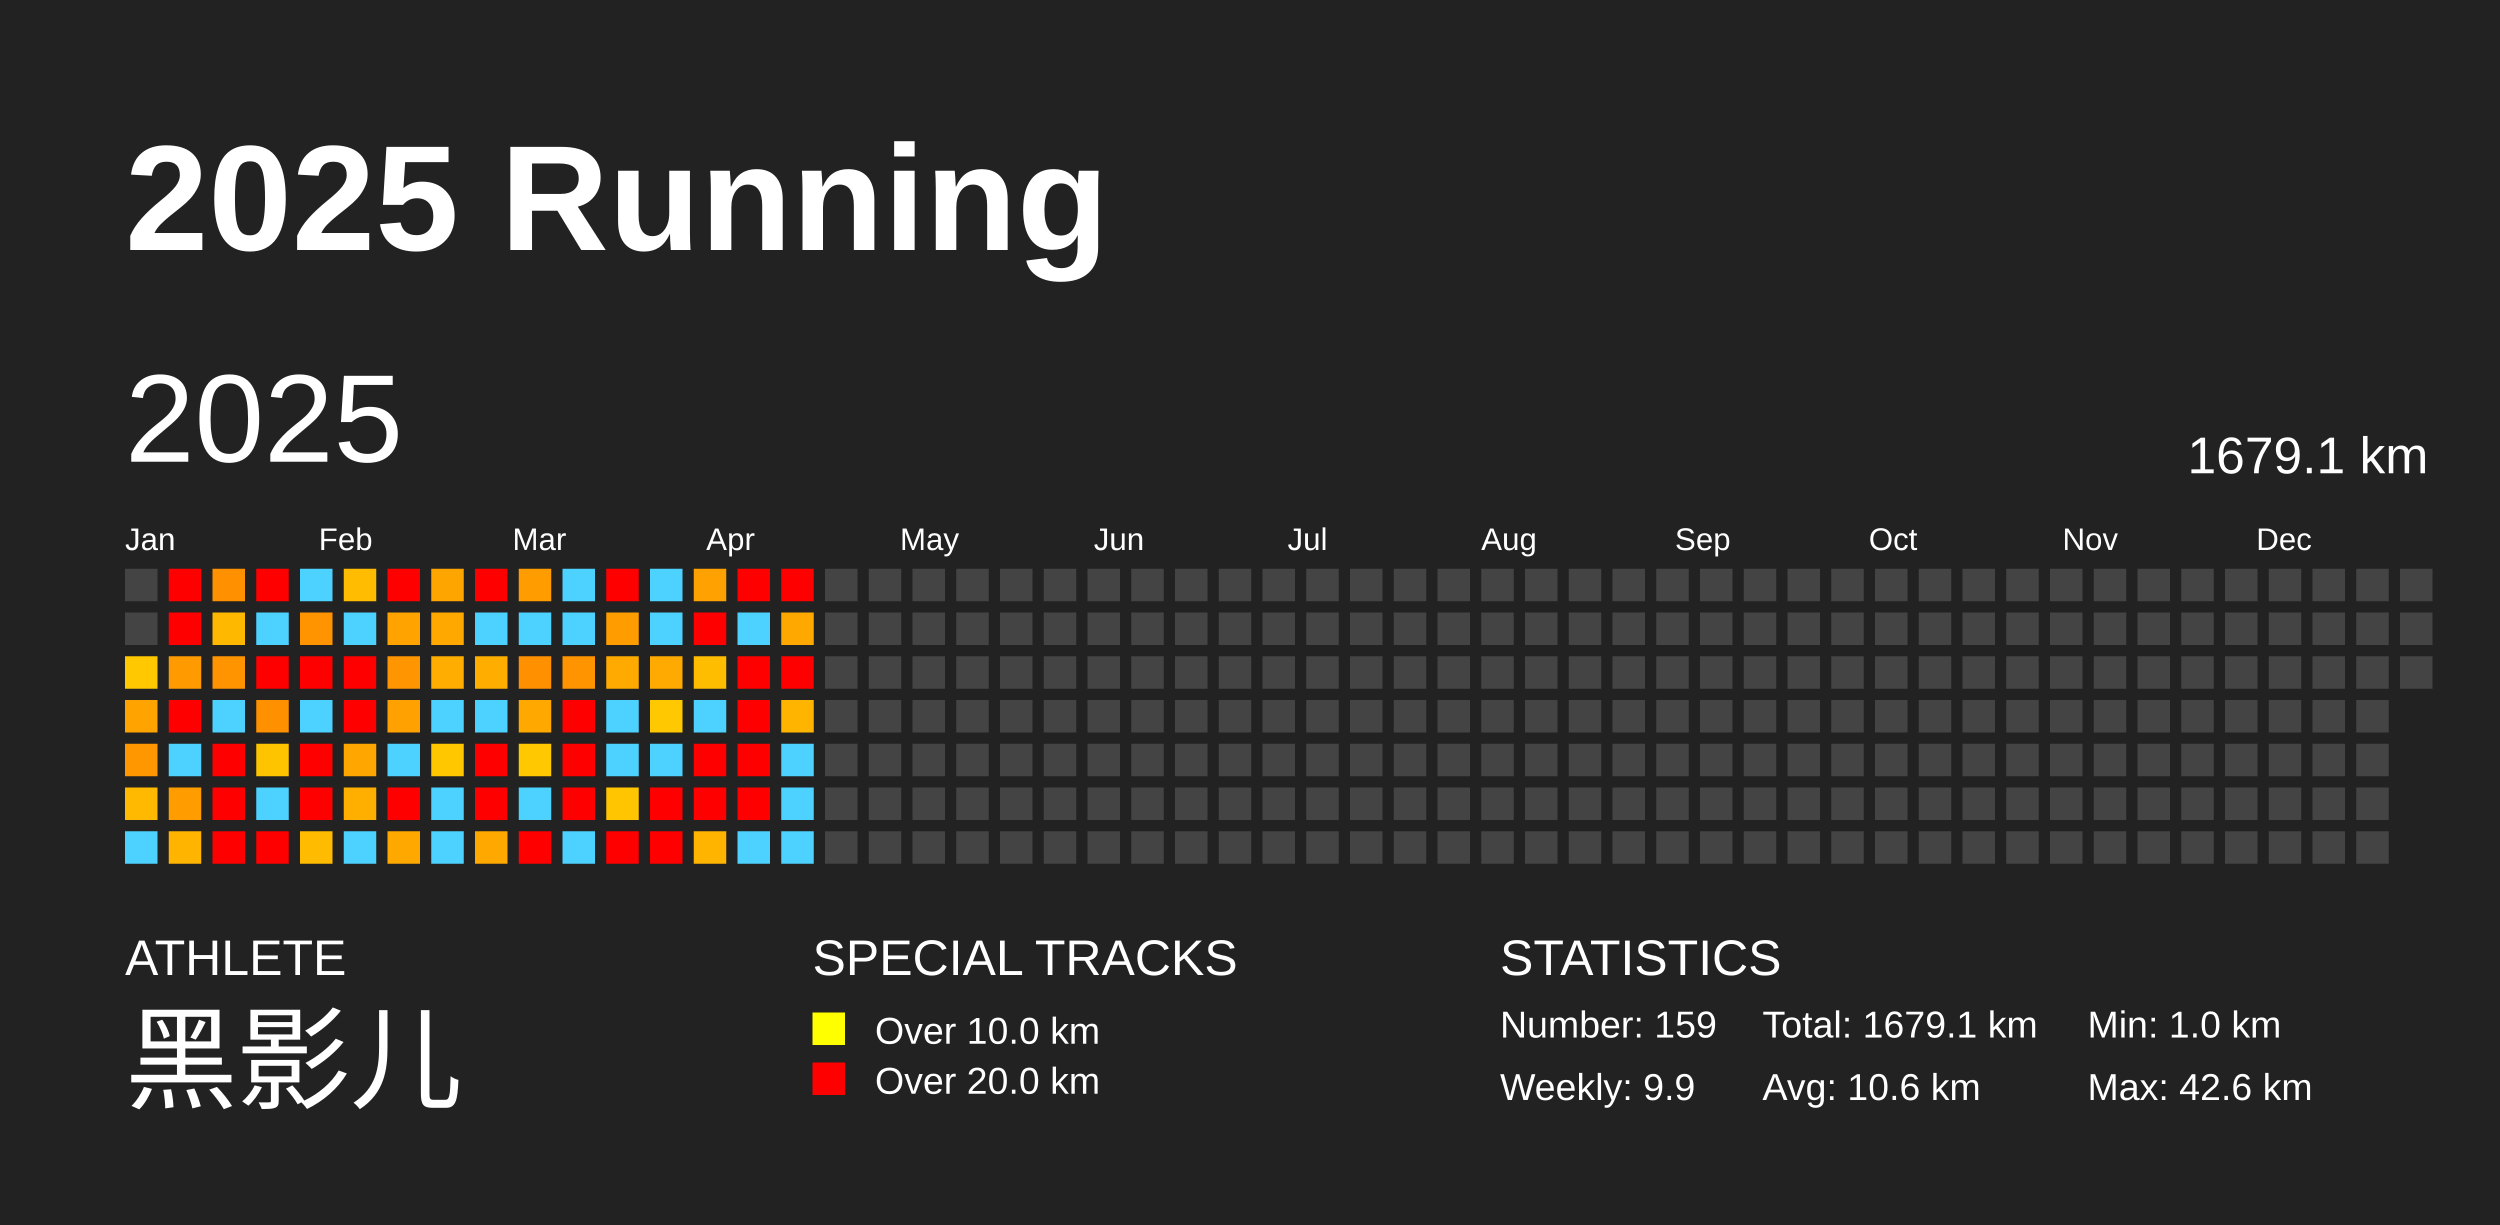
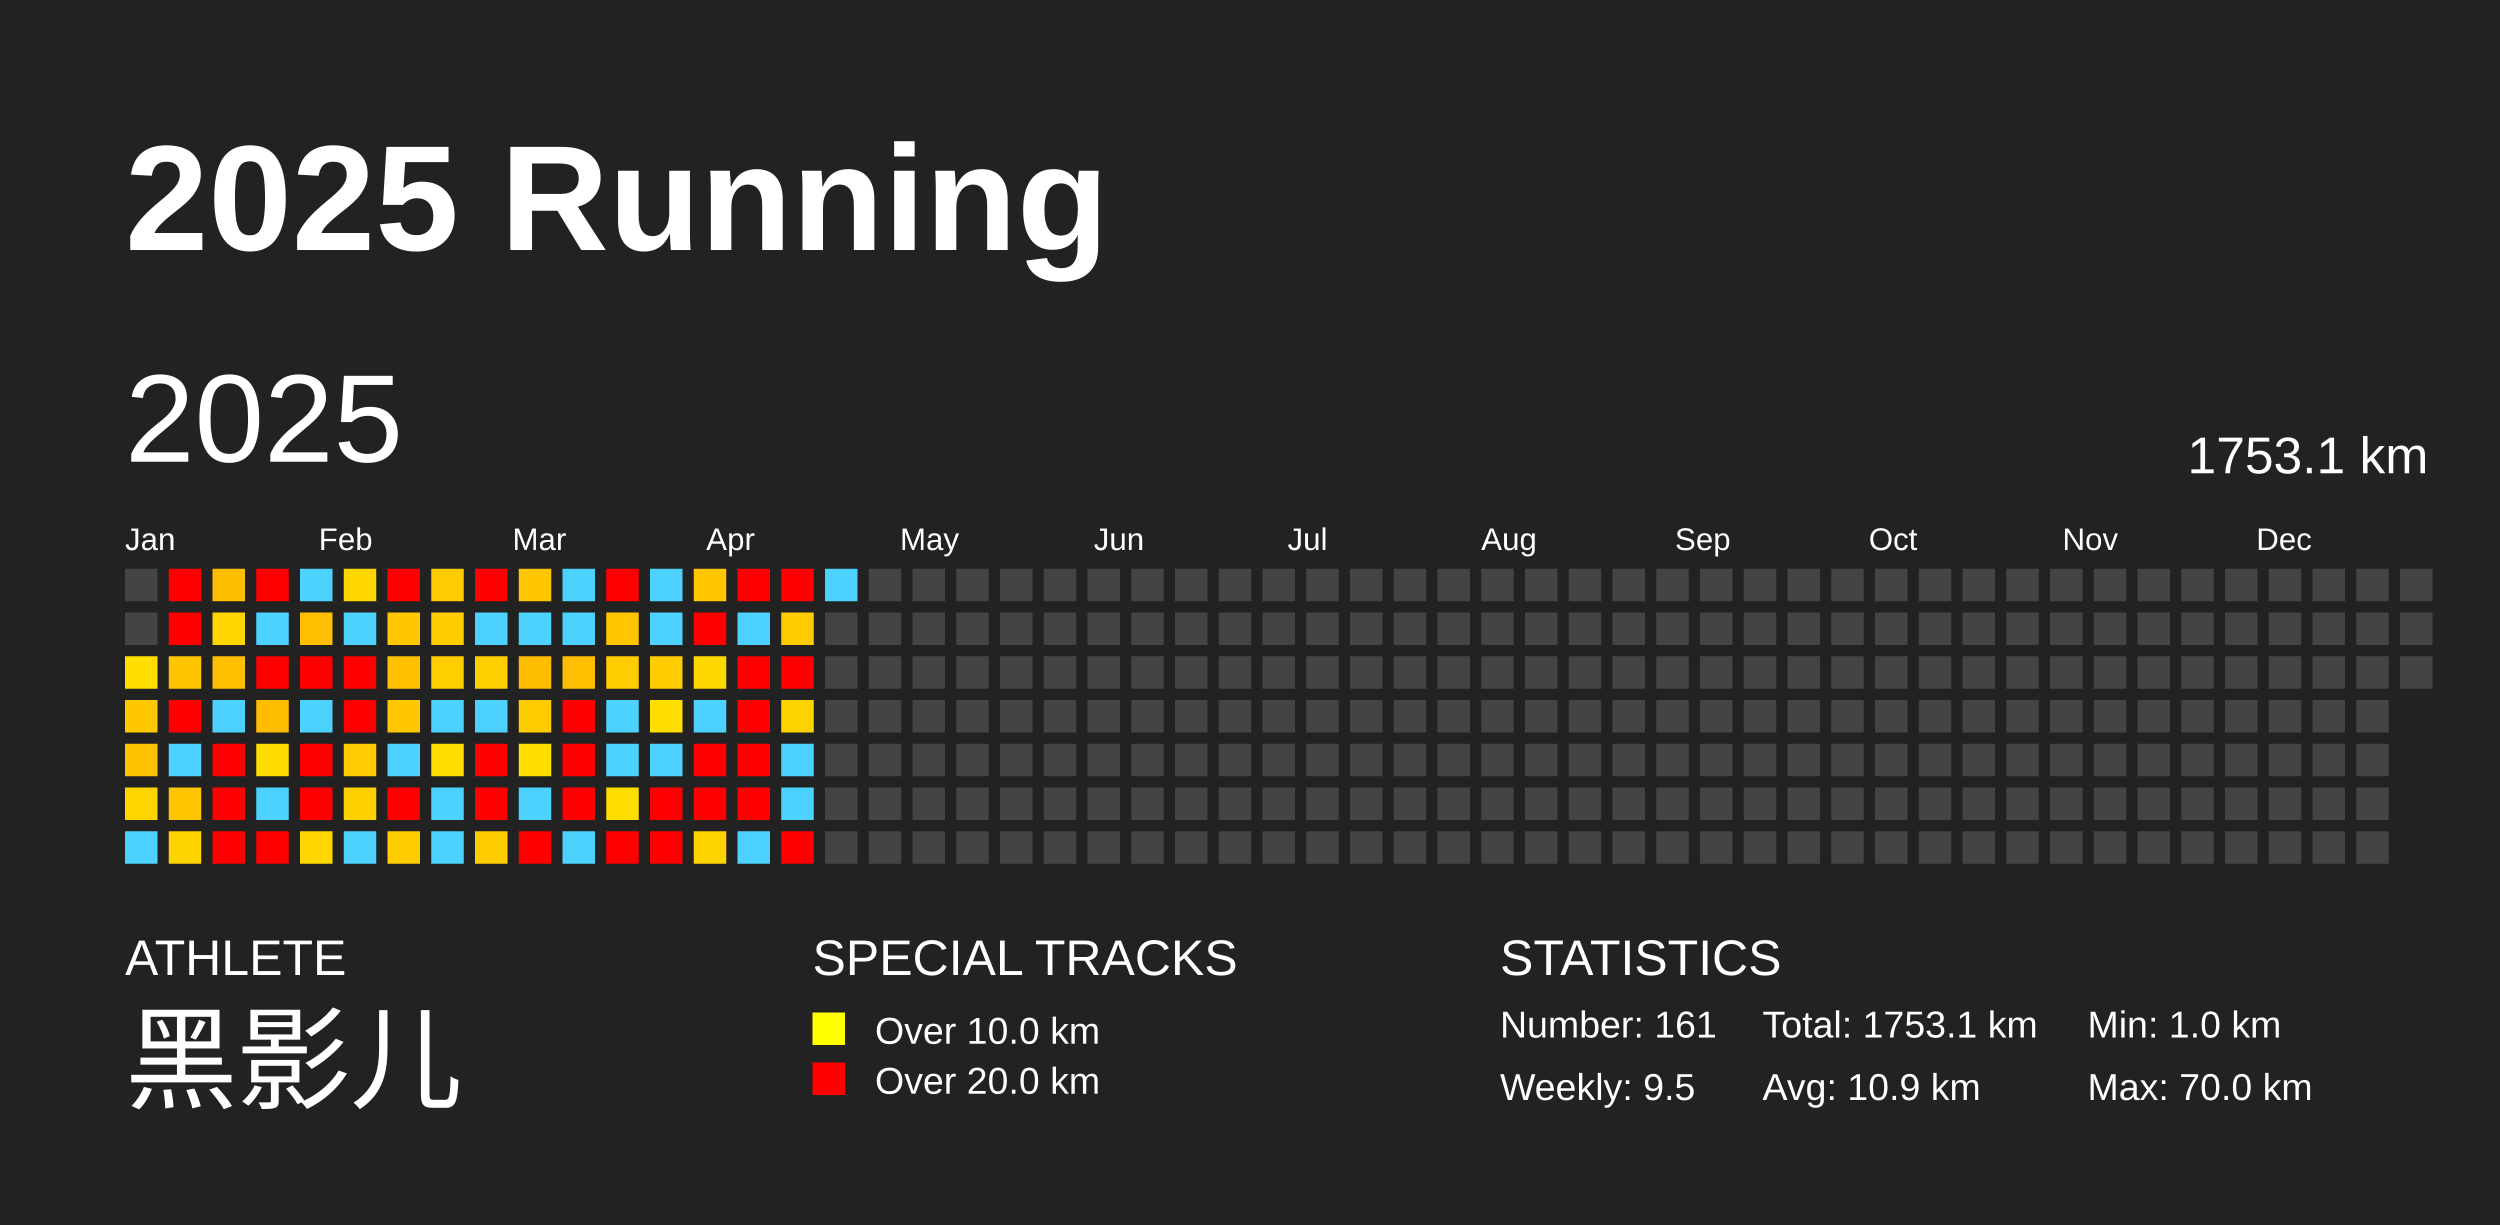
<svg xmlns="http://www.w3.org/2000/svg" baseProfile="full" height="98mm" version="1.1" viewBox="0,0,200,98" width="200mm">
  <defs />
  <rect fill="#222222" height="98" width="200" x="0" y="0" />
  <text fill="#FFFFFF" style="font-size:12px; font-family:Arial; font-weight:bold;" x="10" y="20">2025 Running</text>
  <text fill="#FFFFFF" style="font-size:4px; font-family:Arial" x="10" y="78">ATHLETE</text>
  <text fill="#FFFFFF" style="font-size:9px; font-family:Arial" x="10" y="88">黑影儿</text>
  <text fill="#FFFFFF" style="font-size:4px; font-family:Arial" x="65" y="78">SPECIAL TRACKS</text>
  <rect fill="yellow" height="2.6" width="2.6" x="65" y="81" />
  <text fill="#FFFFFF" style="font-size:3px; font-family:Arial" x="70" y="83.5">Over 10.0 km</text>
  <rect fill="red" height="2.6" width="2.6" x="65" y="85" />
  <text fill="#FFFFFF" style="font-size:3px; font-family:Arial" x="70" y="87.5">Over 20.0 km</text>
  <text fill="#FFFFFF" style="font-size:4px; font-family:Arial" x="120" y="78">STATISTICS</text>
-   <text fill="#FFFFFF" style="font-size:3px; font-family:Arial" x="120" y="83">Number: 159</text>
-   <text fill="#FFFFFF" style="font-size:3px; font-family:Arial" x="120" y="88">Weekly: 9.9</text>
-   <text fill="#FFFFFF" style="font-size:3px; font-family:Arial" x="141" y="83">Total: 1679.1 km</text>
-   <text fill="#FFFFFF" style="font-size:3px; font-family:Arial" x="141" y="88">Avg: 10.6 km</text>
+   <text fill="#FFFFFF" style="font-size:3px; font-family:Arial" x="120" y="83">Number: 161</text>
+   <text fill="#FFFFFF" style="font-size:3px; font-family:Arial" x="120" y="88">Weekly: 9.5</text>
+   <text fill="#FFFFFF" style="font-size:3px; font-family:Arial" x="141" y="83">Total: 1753.1 km</text>
+   <text fill="#FFFFFF" style="font-size:3px; font-family:Arial" x="141" y="88">Avg: 10.9 km</text>
  <text fill="#FFFFFF" style="font-size:3px; font-family:Arial" x="167" y="83">Min: 1.0 km</text>
-   <text fill="#FFFFFF" style="font-size:3px; font-family:Arial" x="167" y="88">Max: 42.6 km</text>
+   <text fill="#FFFFFF" style="font-size:3px; font-family:Arial" x="167" y="88">Max: 70.0 km</text>
  <text dominant-baseline="hanging" fill="#FFFFFF" style="font-size:10.0px; font-family:Arial;" x="10" y="30">2025</text>
-   <text dominant-baseline="hanging" fill="#FFFFFF" style="font-size:4.125px; font-family:Arial;" x="175" y="35">1679.1 km</text>
+   <text dominant-baseline="hanging" fill="#FFFFFF" style="font-size:4.125px; font-family:Arial;" x="175" y="35">1753.1 km</text>
  <text fill="#FFFFFF" style="font-size:2.5px; font-family:Arial" x="10.0" y="44">Jan</text>
  <text fill="#FFFFFF" style="font-size:2.5px; font-family:Arial" x="25.5" y="44">Feb</text>
  <text fill="#FFFFFF" style="font-size:2.5px; font-family:Arial" x="41.0" y="44">Mar</text>
  <text fill="#FFFFFF" style="font-size:2.5px; font-family:Arial" x="56.5" y="44">Apr</text>
  <text fill="#FFFFFF" style="font-size:2.5px; font-family:Arial" x="72.0" y="44">May</text>
  <text fill="#FFFFFF" style="font-size:2.5px; font-family:Arial" x="87.5" y="44">Jun</text>
  <text fill="#FFFFFF" style="font-size:2.5px; font-family:Arial" x="103.0" y="44">Jul</text>
  <text fill="#FFFFFF" style="font-size:2.5px; font-family:Arial" x="118.5" y="44">Aug</text>
  <text fill="#FFFFFF" style="font-size:2.5px; font-family:Arial" x="134.0" y="44">Sep</text>
  <text fill="#FFFFFF" style="font-size:2.5px; font-family:Arial" x="149.5" y="44">Oct</text>
  <text fill="#FFFFFF" style="font-size:2.5px; font-family:Arial" x="165.0" y="44">Nov</text>
  <text fill="#FFFFFF" style="font-size:2.5px; font-family:Arial" x="180.5" y="44">Dec</text>
  <rect fill="#444444" height="2.6" width="2.6" x="10.0" y="45.5" />
  <rect fill="#444444" height="2.6" width="2.6" x="10.0" y="49.0" />
-   <rect fill="#ffc800" height="2.6" width="2.6" x="10.0" y="52.5" />
-   <rect fill="#ffa300" height="2.6" width="2.6" x="10.0" y="56.0" />
-   <rect fill="#ff9700" height="2.6" width="2.6" x="10.0" y="59.5" />
-   <rect fill="#ffb900" height="2.6" width="2.6" x="10.0" y="63.0" />
+   <rect fill="#ffde00" height="2.6" width="2.6" x="10.0" y="52.5" />
+   <rect fill="#ffc800" height="2.6" width="2.6" x="10.0" y="56.0" />
+   <rect fill="#ffc100" height="2.6" width="2.6" x="10.0" y="59.5" />
+   <rect fill="#ffd500" height="2.6" width="2.6" x="10.0" y="63.0" />
  <rect fill="#4dd2ff" height="2.6" width="2.6" x="10.0" y="66.5" />
  <rect fill="red" height="2.6" width="2.6" x="13.5" y="45.5" />
  <rect fill="red" height="2.6" width="2.6" x="13.5" y="49.0" />
-   <rect fill="#ff9b00" height="2.6" width="2.6" x="13.5" y="52.5" />
+   <rect fill="#ffc400" height="2.6" width="2.6" x="13.5" y="52.5" />
  <rect fill="red" height="2.6" width="2.6" x="13.5" y="56.0" />
  <rect fill="#4dd2ff" height="2.6" width="2.6" x="13.5" y="59.5" />
-   <rect fill="#ff9d00" height="2.6" width="2.6" x="13.5" y="63.0" />
-   <rect fill="#ffb500" height="2.6" width="2.6" x="13.5" y="66.5" />
-   <rect fill="#ff9100" height="2.6" width="2.6" x="17.0" y="45.5" />
-   <rect fill="#ffb800" height="2.6" width="2.6" x="17.0" y="49.0" />
-   <rect fill="#ff9300" height="2.6" width="2.6" x="17.0" y="52.5" />
+   <rect fill="#ffc500" height="2.6" width="2.6" x="13.5" y="63.0" />
+   <rect fill="#ffd300" height="2.6" width="2.6" x="13.5" y="66.5" />
+   <rect fill="#ffbd00" height="2.6" width="2.6" x="17.0" y="45.5" />
+   <rect fill="#ffd500" height="2.6" width="2.6" x="17.0" y="49.0" />
+   <rect fill="#ffbf00" height="2.6" width="2.6" x="17.0" y="52.5" />
  <rect fill="#4dd2ff" height="2.6" width="2.6" x="17.0" y="56.0" />
  <rect fill="red" height="2.6" width="2.6" x="17.0" y="59.5" />
  <rect fill="red" height="2.6" width="2.6" x="17.0" y="63.0" />
  <rect fill="red" height="2.6" width="2.6" x="17.0" y="66.5" />
  <rect fill="red" height="2.6" width="2.6" x="20.5" y="45.5" />
  <rect fill="#4dd2ff" height="2.6" width="2.6" x="20.5" y="49.0" />
  <rect fill="red" height="2.6" width="2.6" x="20.5" y="52.5" />
-   <rect fill="#ff9000" height="2.6" width="2.6" x="20.5" y="56.0" />
-   <rect fill="#ffc400" height="2.6" width="2.6" x="20.5" y="59.5" />
+   <rect fill="#ffbd00" height="2.6" width="2.6" x="20.5" y="56.0" />
+   <rect fill="#ffdc00" height="2.6" width="2.6" x="20.5" y="59.5" />
  <rect fill="#4dd2ff" height="2.6" width="2.6" x="20.5" y="63.0" />
  <rect fill="red" height="2.6" width="2.6" x="20.5" y="66.5" />
  <rect fill="#4dd2ff" height="2.6" width="2.6" x="24.0" y="45.5" />
-   <rect fill="#ff9300" height="2.6" width="2.6" x="24.0" y="49.0" />
+   <rect fill="#ffbf00" height="2.6" width="2.6" x="24.0" y="49.0" />
  <rect fill="red" height="2.6" width="2.6" x="24.0" y="52.5" />
  <rect fill="#4dd2ff" height="2.6" width="2.6" x="24.0" y="56.0" />
  <rect fill="red" height="2.6" width="2.6" x="24.0" y="59.5" />
  <rect fill="red" height="2.6" width="2.6" x="24.0" y="63.0" />
-   <rect fill="#ffbb00" height="2.6" width="2.6" x="24.0" y="66.5" />
-   <rect fill="#ffbc00" height="2.6" width="2.6" x="27.5" y="45.5" />
+   <rect fill="#ffd700" height="2.6" width="2.6" x="24.0" y="66.5" />
+   <rect fill="#ffd700" height="2.6" width="2.6" x="27.5" y="45.5" />
  <rect fill="#4dd2ff" height="2.6" width="2.6" x="27.5" y="49.0" />
  <rect fill="red" height="2.6" width="2.6" x="27.5" y="52.5" />
  <rect fill="red" height="2.6" width="2.6" x="27.5" y="56.0" />
-   <rect fill="#ffa600" height="2.6" width="2.6" x="27.5" y="59.5" />
-   <rect fill="#ffaf00" height="2.6" width="2.6" x="27.5" y="63.0" />
+   <rect fill="#ffca00" height="2.6" width="2.6" x="27.5" y="59.5" />
+   <rect fill="#ffd000" height="2.6" width="2.6" x="27.5" y="63.0" />
  <rect fill="#4dd2ff" height="2.6" width="2.6" x="27.5" y="66.5" />
  <rect fill="red" height="2.6" width="2.6" x="31.0" y="45.5" />
-   <rect fill="#ffa300" height="2.6" width="2.6" x="31.0" y="49.0" />
-   <rect fill="#ff9500" height="2.6" width="2.6" x="31.0" y="52.5" />
-   <rect fill="#ffa100" height="2.6" width="2.6" x="31.0" y="56.0" />
+   <rect fill="#ffc800" height="2.6" width="2.6" x="31.0" y="49.0" />
+   <rect fill="#ffc000" height="2.6" width="2.6" x="31.0" y="52.5" />
+   <rect fill="#ffc700" height="2.6" width="2.6" x="31.0" y="56.0" />
  <rect fill="#4dd2ff" height="2.6" width="2.6" x="31.0" y="59.5" />
  <rect fill="red" height="2.6" width="2.6" x="31.0" y="63.0" />
-   <rect fill="#ffa900" height="2.6" width="2.6" x="31.0" y="66.5" />
-   <rect fill="#ffa500" height="2.6" width="2.6" x="34.5" y="45.5" />
-   <rect fill="#ffa900" height="2.6" width="2.6" x="34.5" y="49.0" />
-   <rect fill="#ffad00" height="2.6" width="2.6" x="34.5" y="52.5" />
+   <rect fill="#ffcc00" height="2.6" width="2.6" x="31.0" y="66.5" />
+   <rect fill="#ffca00" height="2.6" width="2.6" x="34.5" y="45.5" />
+   <rect fill="#ffcc00" height="2.6" width="2.6" x="34.5" y="49.0" />
+   <rect fill="#ffce00" height="2.6" width="2.6" x="34.5" y="52.5" />
  <rect fill="#4dd2ff" height="2.6" width="2.6" x="34.5" y="56.0" />
-   <rect fill="#ffc700" height="2.6" width="2.6" x="34.5" y="59.5" />
+   <rect fill="#ffde00" height="2.6" width="2.6" x="34.5" y="59.5" />
  <rect fill="#4dd2ff" height="2.6" width="2.6" x="34.5" y="63.0" />
  <rect fill="#4dd2ff" height="2.6" width="2.6" x="34.5" y="66.5" />
  <rect fill="red" height="2.6" width="2.6" x="38.0" y="45.5" />
  <rect fill="#4dd2ff" height="2.6" width="2.6" x="38.0" y="49.0" />
-   <rect fill="#ffae00" height="2.6" width="2.6" x="38.0" y="52.5" />
+   <rect fill="#ffcf00" height="2.6" width="2.6" x="38.0" y="52.5" />
  <rect fill="#4dd2ff" height="2.6" width="2.6" x="38.0" y="56.0" />
  <rect fill="red" height="2.6" width="2.6" x="38.0" y="59.5" />
  <rect fill="red" height="2.6" width="2.6" x="38.0" y="63.0" />
-   <rect fill="#ffa800" height="2.6" width="2.6" x="38.0" y="66.5" />
-   <rect fill="#ff9d00" height="2.6" width="2.6" x="41.5" y="45.5" />
+   <rect fill="#ffcc00" height="2.6" width="2.6" x="38.0" y="66.5" />
+   <rect fill="#ffc500" height="2.6" width="2.6" x="41.5" y="45.5" />
  <rect fill="#4dd2ff" height="2.6" width="2.6" x="41.5" y="49.0" />
-   <rect fill="#ff9000" height="2.6" width="2.6" x="41.5" y="52.5" />
-   <rect fill="#ffa900" height="2.6" width="2.6" x="41.5" y="56.0" />
-   <rect fill="#ffc800" height="2.6" width="2.6" x="41.5" y="59.5" />
+   <rect fill="#ffbd00" height="2.6" width="2.6" x="41.5" y="52.5" />
+   <rect fill="#ffcc00" height="2.6" width="2.6" x="41.5" y="56.0" />
+   <rect fill="#ffde00" height="2.6" width="2.6" x="41.5" y="59.5" />
  <rect fill="#4dd2ff" height="2.6" width="2.6" x="41.5" y="63.0" />
  <rect fill="red" height="2.6" width="2.6" x="41.5" y="66.5" />
  <rect fill="#4dd2ff" height="2.6" width="2.6" x="45.0" y="45.5" />
  <rect fill="#4dd2ff" height="2.6" width="2.6" x="45.0" y="49.0" />
-   <rect fill="#ff9400" height="2.6" width="2.6" x="45.0" y="52.5" />
+   <rect fill="#ffbf00" height="2.6" width="2.6" x="45.0" y="52.5" />
  <rect fill="red" height="2.6" width="2.6" x="45.0" y="56.0" />
  <rect fill="red" height="2.6" width="2.6" x="45.0" y="59.5" />
  <rect fill="red" height="2.6" width="2.6" x="45.0" y="63.0" />
  <rect fill="#4dd2ff" height="2.6" width="2.6" x="45.0" y="66.5" />
  <rect fill="red" height="2.6" width="2.6" x="48.5" y="45.5" />
-   <rect fill="#ff9d00" height="2.6" width="2.6" x="48.5" y="49.0" />
-   <rect fill="#ffaa00" height="2.6" width="2.6" x="48.5" y="52.5" />
+   <rect fill="#ffc500" height="2.6" width="2.6" x="48.5" y="49.0" />
+   <rect fill="#ffcd00" height="2.6" width="2.6" x="48.5" y="52.5" />
  <rect fill="#4dd2ff" height="2.6" width="2.6" x="48.5" y="56.0" />
  <rect fill="#4dd2ff" height="2.6" width="2.6" x="48.5" y="59.5" />
-   <rect fill="#ffc500" height="2.6" width="2.6" x="48.5" y="63.0" />
+   <rect fill="#ffdd00" height="2.6" width="2.6" x="48.5" y="63.0" />
  <rect fill="red" height="2.6" width="2.6" x="48.5" y="66.5" />
  <rect fill="#4dd2ff" height="2.6" width="2.6" x="52.0" y="45.5" />
  <rect fill="#4dd2ff" height="2.6" width="2.6" x="52.0" y="49.0" />
-   <rect fill="#ffaa00" height="2.6" width="2.6" x="52.0" y="52.5" />
-   <rect fill="#ffc800" height="2.6" width="2.6" x="52.0" y="56.0" />
+   <rect fill="#ffcc00" height="2.6" width="2.6" x="52.0" y="52.5" />
+   <rect fill="#ffde00" height="2.6" width="2.6" x="52.0" y="56.0" />
  <rect fill="#4dd2ff" height="2.6" width="2.6" x="52.0" y="59.5" />
  <rect fill="red" height="2.6" width="2.6" x="52.0" y="63.0" />
  <rect fill="red" height="2.6" width="2.6" x="52.0" y="66.5" />
-   <rect fill="#ffa100" height="2.6" width="2.6" x="55.5" y="45.5" />
+   <rect fill="#ffc700" height="2.6" width="2.6" x="55.5" y="45.5" />
  <rect fill="red" height="2.6" width="2.6" x="55.5" y="49.0" />
-   <rect fill="#ffbd00" height="2.6" width="2.6" x="55.5" y="52.5" />
+   <rect fill="#ffd800" height="2.6" width="2.6" x="55.5" y="52.5" />
  <rect fill="#4dd2ff" height="2.6" width="2.6" x="55.5" y="56.0" />
  <rect fill="red" height="2.6" width="2.6" x="55.5" y="59.5" />
  <rect fill="red" height="2.6" width="2.6" x="55.5" y="63.0" />
-   <rect fill="#ffb500" height="2.6" width="2.6" x="55.5" y="66.5" />
+   <rect fill="#ffd300" height="2.6" width="2.6" x="55.5" y="66.5" />
  <rect fill="red" height="2.6" width="2.6" x="59.0" y="45.5" />
  <rect fill="#4dd2ff" height="2.6" width="2.6" x="59.0" y="49.0" />
  <rect fill="red" height="2.6" width="2.6" x="59.0" y="52.5" />
  <rect fill="red" height="2.6" width="2.6" x="59.0" y="56.0" />
  <rect fill="red" height="2.6" width="2.6" x="59.0" y="59.5" />
  <rect fill="red" height="2.6" width="2.6" x="59.0" y="63.0" />
  <rect fill="#4dd2ff" height="2.6" width="2.6" x="59.0" y="66.5" />
  <rect fill="red" height="2.6" width="2.6" x="62.5" y="45.5" />
-   <rect fill="#ffa900" height="2.6" width="2.6" x="62.5" y="49.0" />
+   <rect fill="#ffcc00" height="2.6" width="2.6" x="62.5" y="49.0" />
  <rect fill="red" height="2.6" width="2.6" x="62.5" y="52.5" />
-   <rect fill="#ffb500" height="2.6" width="2.6" x="62.5" y="56.0" />
+   <rect fill="#ffd300" height="2.6" width="2.6" x="62.5" y="56.0" />
  <rect fill="#4dd2ff" height="2.6" width="2.6" x="62.5" y="59.5" />
  <rect fill="#4dd2ff" height="2.6" width="2.6" x="62.5" y="63.0" />
-   <rect fill="#4dd2ff" height="2.6" width="2.6" x="62.5" y="66.5" />
-   <rect fill="#444444" height="2.6" width="2.6" x="66.0" y="45.5" />
+   <rect fill="red" height="2.6" width="2.6" x="62.5" y="66.5" />
+   <rect fill="#4dd2ff" height="2.6" width="2.6" x="66.0" y="45.5" />
  <rect fill="#444444" height="2.6" width="2.6" x="66.0" y="49.0" />
  <rect fill="#444444" height="2.6" width="2.6" x="66.0" y="52.5" />
  <rect fill="#444444" height="2.6" width="2.6" x="66.0" y="56.0" />
  <rect fill="#444444" height="2.6" width="2.6" x="66.0" y="59.5" />
  <rect fill="#444444" height="2.6" width="2.6" x="66.0" y="63.0" />
  <rect fill="#444444" height="2.6" width="2.6" x="66.0" y="66.5" />
  <rect fill="#444444" height="2.6" width="2.6" x="69.5" y="45.5" />
  <rect fill="#444444" height="2.6" width="2.6" x="69.5" y="49.0" />
  <rect fill="#444444" height="2.6" width="2.6" x="69.5" y="52.5" />
  <rect fill="#444444" height="2.6" width="2.6" x="69.5" y="56.0" />
  <rect fill="#444444" height="2.6" width="2.6" x="69.5" y="59.5" />
  <rect fill="#444444" height="2.6" width="2.6" x="69.5" y="63.0" />
  <rect fill="#444444" height="2.6" width="2.6" x="69.5" y="66.5" />
  <rect fill="#444444" height="2.6" width="2.6" x="73.0" y="45.5" />
  <rect fill="#444444" height="2.6" width="2.6" x="73.0" y="49.0" />
  <rect fill="#444444" height="2.6" width="2.6" x="73.0" y="52.5" />
  <rect fill="#444444" height="2.6" width="2.6" x="73.0" y="56.0" />
  <rect fill="#444444" height="2.6" width="2.6" x="73.0" y="59.5" />
  <rect fill="#444444" height="2.6" width="2.6" x="73.0" y="63.0" />
  <rect fill="#444444" height="2.6" width="2.6" x="73.0" y="66.5" />
  <rect fill="#444444" height="2.6" width="2.6" x="76.5" y="45.5" />
  <rect fill="#444444" height="2.6" width="2.6" x="76.5" y="49.0" />
  <rect fill="#444444" height="2.6" width="2.6" x="76.5" y="52.5" />
  <rect fill="#444444" height="2.6" width="2.6" x="76.5" y="56.0" />
  <rect fill="#444444" height="2.6" width="2.6" x="76.5" y="59.5" />
  <rect fill="#444444" height="2.6" width="2.6" x="76.5" y="63.0" />
  <rect fill="#444444" height="2.6" width="2.6" x="76.5" y="66.5" />
  <rect fill="#444444" height="2.6" width="2.6" x="80.0" y="45.5" />
  <rect fill="#444444" height="2.6" width="2.6" x="80.0" y="49.0" />
  <rect fill="#444444" height="2.6" width="2.6" x="80.0" y="52.5" />
  <rect fill="#444444" height="2.6" width="2.6" x="80.0" y="56.0" />
  <rect fill="#444444" height="2.6" width="2.6" x="80.0" y="59.5" />
  <rect fill="#444444" height="2.6" width="2.6" x="80.0" y="63.0" />
  <rect fill="#444444" height="2.6" width="2.6" x="80.0" y="66.5" />
  <rect fill="#444444" height="2.6" width="2.6" x="83.5" y="45.5" />
  <rect fill="#444444" height="2.6" width="2.6" x="83.5" y="49.0" />
  <rect fill="#444444" height="2.6" width="2.6" x="83.5" y="52.5" />
  <rect fill="#444444" height="2.6" width="2.6" x="83.5" y="56.0" />
  <rect fill="#444444" height="2.6" width="2.6" x="83.5" y="59.5" />
  <rect fill="#444444" height="2.6" width="2.6" x="83.5" y="63.0" />
  <rect fill="#444444" height="2.6" width="2.6" x="83.5" y="66.5" />
  <rect fill="#444444" height="2.6" width="2.6" x="87.0" y="45.5" />
  <rect fill="#444444" height="2.6" width="2.6" x="87.0" y="49.0" />
  <rect fill="#444444" height="2.6" width="2.6" x="87.0" y="52.5" />
  <rect fill="#444444" height="2.6" width="2.6" x="87.0" y="56.0" />
  <rect fill="#444444" height="2.6" width="2.6" x="87.0" y="59.5" />
  <rect fill="#444444" height="2.6" width="2.6" x="87.0" y="63.0" />
  <rect fill="#444444" height="2.6" width="2.6" x="87.0" y="66.5" />
  <rect fill="#444444" height="2.6" width="2.6" x="90.5" y="45.5" />
  <rect fill="#444444" height="2.6" width="2.6" x="90.5" y="49.0" />
  <rect fill="#444444" height="2.6" width="2.6" x="90.5" y="52.5" />
  <rect fill="#444444" height="2.6" width="2.6" x="90.5" y="56.0" />
  <rect fill="#444444" height="2.6" width="2.6" x="90.5" y="59.5" />
  <rect fill="#444444" height="2.6" width="2.6" x="90.5" y="63.0" />
  <rect fill="#444444" height="2.6" width="2.6" x="90.5" y="66.5" />
  <rect fill="#444444" height="2.6" width="2.6" x="94.0" y="45.5" />
  <rect fill="#444444" height="2.6" width="2.6" x="94.0" y="49.0" />
  <rect fill="#444444" height="2.6" width="2.6" x="94.0" y="52.5" />
  <rect fill="#444444" height="2.6" width="2.6" x="94.0" y="56.0" />
  <rect fill="#444444" height="2.6" width="2.6" x="94.0" y="59.5" />
  <rect fill="#444444" height="2.6" width="2.6" x="94.0" y="63.0" />
  <rect fill="#444444" height="2.6" width="2.6" x="94.0" y="66.5" />
  <rect fill="#444444" height="2.6" width="2.6" x="97.5" y="45.5" />
  <rect fill="#444444" height="2.6" width="2.6" x="97.5" y="49.0" />
  <rect fill="#444444" height="2.6" width="2.6" x="97.5" y="52.5" />
  <rect fill="#444444" height="2.6" width="2.6" x="97.5" y="56.0" />
  <rect fill="#444444" height="2.6" width="2.6" x="97.5" y="59.5" />
  <rect fill="#444444" height="2.6" width="2.6" x="97.5" y="63.0" />
  <rect fill="#444444" height="2.6" width="2.6" x="97.5" y="66.5" />
  <rect fill="#444444" height="2.6" width="2.6" x="101.0" y="45.5" />
  <rect fill="#444444" height="2.6" width="2.6" x="101.0" y="49.0" />
  <rect fill="#444444" height="2.6" width="2.6" x="101.0" y="52.5" />
  <rect fill="#444444" height="2.6" width="2.6" x="101.0" y="56.0" />
  <rect fill="#444444" height="2.6" width="2.6" x="101.0" y="59.5" />
  <rect fill="#444444" height="2.6" width="2.6" x="101.0" y="63.0" />
  <rect fill="#444444" height="2.6" width="2.6" x="101.0" y="66.5" />
  <rect fill="#444444" height="2.6" width="2.6" x="104.5" y="45.5" />
  <rect fill="#444444" height="2.6" width="2.6" x="104.5" y="49.0" />
  <rect fill="#444444" height="2.6" width="2.6" x="104.5" y="52.5" />
  <rect fill="#444444" height="2.6" width="2.6" x="104.5" y="56.0" />
  <rect fill="#444444" height="2.6" width="2.6" x="104.5" y="59.5" />
  <rect fill="#444444" height="2.6" width="2.6" x="104.5" y="63.0" />
  <rect fill="#444444" height="2.6" width="2.6" x="104.5" y="66.5" />
  <rect fill="#444444" height="2.6" width="2.6" x="108.0" y="45.5" />
  <rect fill="#444444" height="2.6" width="2.6" x="108.0" y="49.0" />
  <rect fill="#444444" height="2.6" width="2.6" x="108.0" y="52.5" />
  <rect fill="#444444" height="2.6" width="2.6" x="108.0" y="56.0" />
  <rect fill="#444444" height="2.6" width="2.6" x="108.0" y="59.5" />
  <rect fill="#444444" height="2.6" width="2.6" x="108.0" y="63.0" />
  <rect fill="#444444" height="2.6" width="2.6" x="108.0" y="66.5" />
  <rect fill="#444444" height="2.6" width="2.6" x="111.5" y="45.5" />
  <rect fill="#444444" height="2.6" width="2.6" x="111.5" y="49.0" />
  <rect fill="#444444" height="2.6" width="2.6" x="111.5" y="52.5" />
  <rect fill="#444444" height="2.6" width="2.6" x="111.5" y="56.0" />
  <rect fill="#444444" height="2.6" width="2.6" x="111.5" y="59.5" />
  <rect fill="#444444" height="2.6" width="2.6" x="111.5" y="63.0" />
  <rect fill="#444444" height="2.6" width="2.6" x="111.5" y="66.5" />
  <rect fill="#444444" height="2.6" width="2.6" x="115.0" y="45.5" />
  <rect fill="#444444" height="2.6" width="2.6" x="115.0" y="49.0" />
  <rect fill="#444444" height="2.6" width="2.6" x="115.0" y="52.5" />
  <rect fill="#444444" height="2.6" width="2.6" x="115.0" y="56.0" />
  <rect fill="#444444" height="2.6" width="2.6" x="115.0" y="59.5" />
  <rect fill="#444444" height="2.6" width="2.6" x="115.0" y="63.0" />
  <rect fill="#444444" height="2.6" width="2.6" x="115.0" y="66.5" />
  <rect fill="#444444" height="2.6" width="2.6" x="118.5" y="45.5" />
  <rect fill="#444444" height="2.6" width="2.6" x="118.5" y="49.0" />
  <rect fill="#444444" height="2.6" width="2.6" x="118.5" y="52.5" />
  <rect fill="#444444" height="2.6" width="2.6" x="118.5" y="56.0" />
  <rect fill="#444444" height="2.6" width="2.6" x="118.5" y="59.5" />
  <rect fill="#444444" height="2.6" width="2.6" x="118.5" y="63.0" />
  <rect fill="#444444" height="2.6" width="2.6" x="118.5" y="66.5" />
  <rect fill="#444444" height="2.6" width="2.6" x="122.0" y="45.5" />
  <rect fill="#444444" height="2.6" width="2.6" x="122.0" y="49.0" />
  <rect fill="#444444" height="2.6" width="2.6" x="122.0" y="52.5" />
  <rect fill="#444444" height="2.6" width="2.6" x="122.0" y="56.0" />
  <rect fill="#444444" height="2.6" width="2.6" x="122.0" y="59.5" />
  <rect fill="#444444" height="2.6" width="2.6" x="122.0" y="63.0" />
  <rect fill="#444444" height="2.6" width="2.6" x="122.0" y="66.5" />
  <rect fill="#444444" height="2.6" width="2.6" x="125.5" y="45.5" />
  <rect fill="#444444" height="2.6" width="2.6" x="125.5" y="49.0" />
  <rect fill="#444444" height="2.6" width="2.6" x="125.5" y="52.5" />
  <rect fill="#444444" height="2.6" width="2.6" x="125.5" y="56.0" />
  <rect fill="#444444" height="2.6" width="2.6" x="125.5" y="59.5" />
  <rect fill="#444444" height="2.6" width="2.6" x="125.5" y="63.0" />
  <rect fill="#444444" height="2.6" width="2.6" x="125.5" y="66.5" />
  <rect fill="#444444" height="2.6" width="2.6" x="129.0" y="45.5" />
  <rect fill="#444444" height="2.6" width="2.6" x="129.0" y="49.0" />
  <rect fill="#444444" height="2.6" width="2.6" x="129.0" y="52.5" />
  <rect fill="#444444" height="2.6" width="2.6" x="129.0" y="56.0" />
  <rect fill="#444444" height="2.6" width="2.6" x="129.0" y="59.5" />
  <rect fill="#444444" height="2.6" width="2.6" x="129.0" y="63.0" />
  <rect fill="#444444" height="2.6" width="2.6" x="129.0" y="66.5" />
  <rect fill="#444444" height="2.6" width="2.6" x="132.5" y="45.5" />
  <rect fill="#444444" height="2.6" width="2.6" x="132.5" y="49.0" />
  <rect fill="#444444" height="2.6" width="2.6" x="132.5" y="52.5" />
  <rect fill="#444444" height="2.6" width="2.6" x="132.5" y="56.0" />
  <rect fill="#444444" height="2.6" width="2.6" x="132.5" y="59.5" />
  <rect fill="#444444" height="2.6" width="2.6" x="132.5" y="63.0" />
  <rect fill="#444444" height="2.6" width="2.6" x="132.5" y="66.5" />
  <rect fill="#444444" height="2.6" width="2.6" x="136.0" y="45.5" />
  <rect fill="#444444" height="2.6" width="2.6" x="136.0" y="49.0" />
  <rect fill="#444444" height="2.6" width="2.6" x="136.0" y="52.5" />
  <rect fill="#444444" height="2.6" width="2.6" x="136.0" y="56.0" />
  <rect fill="#444444" height="2.6" width="2.6" x="136.0" y="59.5" />
  <rect fill="#444444" height="2.6" width="2.6" x="136.0" y="63.0" />
  <rect fill="#444444" height="2.6" width="2.6" x="136.0" y="66.5" />
  <rect fill="#444444" height="2.6" width="2.6" x="139.5" y="45.5" />
  <rect fill="#444444" height="2.6" width="2.6" x="139.5" y="49.0" />
  <rect fill="#444444" height="2.6" width="2.6" x="139.5" y="52.5" />
  <rect fill="#444444" height="2.6" width="2.6" x="139.5" y="56.0" />
  <rect fill="#444444" height="2.6" width="2.6" x="139.5" y="59.5" />
  <rect fill="#444444" height="2.6" width="2.6" x="139.5" y="63.0" />
  <rect fill="#444444" height="2.6" width="2.6" x="139.5" y="66.5" />
  <rect fill="#444444" height="2.6" width="2.6" x="143.0" y="45.5" />
  <rect fill="#444444" height="2.6" width="2.6" x="143.0" y="49.0" />
  <rect fill="#444444" height="2.6" width="2.6" x="143.0" y="52.5" />
  <rect fill="#444444" height="2.6" width="2.6" x="143.0" y="56.0" />
  <rect fill="#444444" height="2.6" width="2.6" x="143.0" y="59.5" />
  <rect fill="#444444" height="2.6" width="2.6" x="143.0" y="63.0" />
  <rect fill="#444444" height="2.6" width="2.6" x="143.0" y="66.5" />
  <rect fill="#444444" height="2.6" width="2.6" x="146.5" y="45.5" />
  <rect fill="#444444" height="2.6" width="2.6" x="146.5" y="49.0" />
  <rect fill="#444444" height="2.6" width="2.6" x="146.5" y="52.5" />
  <rect fill="#444444" height="2.6" width="2.6" x="146.5" y="56.0" />
  <rect fill="#444444" height="2.6" width="2.6" x="146.5" y="59.5" />
  <rect fill="#444444" height="2.6" width="2.6" x="146.5" y="63.0" />
  <rect fill="#444444" height="2.6" width="2.6" x="146.5" y="66.5" />
  <rect fill="#444444" height="2.6" width="2.6" x="150.0" y="45.5" />
  <rect fill="#444444" height="2.6" width="2.6" x="150.0" y="49.0" />
  <rect fill="#444444" height="2.6" width="2.6" x="150.0" y="52.5" />
  <rect fill="#444444" height="2.6" width="2.6" x="150.0" y="56.0" />
  <rect fill="#444444" height="2.6" width="2.6" x="150.0" y="59.5" />
  <rect fill="#444444" height="2.6" width="2.6" x="150.0" y="63.0" />
  <rect fill="#444444" height="2.6" width="2.6" x="150.0" y="66.5" />
  <rect fill="#444444" height="2.6" width="2.6" x="153.5" y="45.5" />
  <rect fill="#444444" height="2.6" width="2.6" x="153.5" y="49.0" />
  <rect fill="#444444" height="2.6" width="2.6" x="153.5" y="52.5" />
  <rect fill="#444444" height="2.6" width="2.6" x="153.5" y="56.0" />
  <rect fill="#444444" height="2.6" width="2.6" x="153.5" y="59.5" />
  <rect fill="#444444" height="2.6" width="2.6" x="153.5" y="63.0" />
  <rect fill="#444444" height="2.6" width="2.6" x="153.5" y="66.5" />
  <rect fill="#444444" height="2.6" width="2.6" x="157.0" y="45.5" />
  <rect fill="#444444" height="2.6" width="2.6" x="157.0" y="49.0" />
  <rect fill="#444444" height="2.6" width="2.6" x="157.0" y="52.5" />
  <rect fill="#444444" height="2.6" width="2.6" x="157.0" y="56.0" />
  <rect fill="#444444" height="2.6" width="2.6" x="157.0" y="59.5" />
  <rect fill="#444444" height="2.6" width="2.6" x="157.0" y="63.0" />
  <rect fill="#444444" height="2.6" width="2.6" x="157.0" y="66.5" />
  <rect fill="#444444" height="2.6" width="2.6" x="160.5" y="45.5" />
  <rect fill="#444444" height="2.6" width="2.6" x="160.5" y="49.0" />
  <rect fill="#444444" height="2.6" width="2.6" x="160.5" y="52.5" />
  <rect fill="#444444" height="2.6" width="2.6" x="160.5" y="56.0" />
  <rect fill="#444444" height="2.6" width="2.6" x="160.5" y="59.5" />
  <rect fill="#444444" height="2.6" width="2.6" x="160.5" y="63.0" />
  <rect fill="#444444" height="2.6" width="2.6" x="160.5" y="66.5" />
  <rect fill="#444444" height="2.6" width="2.6" x="164.0" y="45.5" />
  <rect fill="#444444" height="2.6" width="2.6" x="164.0" y="49.0" />
  <rect fill="#444444" height="2.6" width="2.6" x="164.0" y="52.5" />
  <rect fill="#444444" height="2.6" width="2.6" x="164.0" y="56.0" />
  <rect fill="#444444" height="2.6" width="2.6" x="164.0" y="59.5" />
  <rect fill="#444444" height="2.6" width="2.6" x="164.0" y="63.0" />
  <rect fill="#444444" height="2.6" width="2.6" x="164.0" y="66.5" />
  <rect fill="#444444" height="2.6" width="2.6" x="167.5" y="45.5" />
  <rect fill="#444444" height="2.6" width="2.6" x="167.5" y="49.0" />
  <rect fill="#444444" height="2.6" width="2.6" x="167.5" y="52.5" />
  <rect fill="#444444" height="2.6" width="2.6" x="167.5" y="56.0" />
  <rect fill="#444444" height="2.6" width="2.6" x="167.5" y="59.5" />
  <rect fill="#444444" height="2.6" width="2.6" x="167.5" y="63.0" />
  <rect fill="#444444" height="2.6" width="2.6" x="167.5" y="66.5" />
  <rect fill="#444444" height="2.6" width="2.6" x="171.0" y="45.5" />
  <rect fill="#444444" height="2.6" width="2.6" x="171.0" y="49.0" />
  <rect fill="#444444" height="2.6" width="2.6" x="171.0" y="52.5" />
  <rect fill="#444444" height="2.6" width="2.6" x="171.0" y="56.0" />
  <rect fill="#444444" height="2.6" width="2.6" x="171.0" y="59.5" />
  <rect fill="#444444" height="2.6" width="2.6" x="171.0" y="63.0" />
  <rect fill="#444444" height="2.6" width="2.6" x="171.0" y="66.5" />
  <rect fill="#444444" height="2.6" width="2.6" x="174.5" y="45.5" />
  <rect fill="#444444" height="2.6" width="2.6" x="174.5" y="49.0" />
  <rect fill="#444444" height="2.6" width="2.6" x="174.5" y="52.5" />
  <rect fill="#444444" height="2.6" width="2.6" x="174.5" y="56.0" />
  <rect fill="#444444" height="2.6" width="2.6" x="174.5" y="59.5" />
  <rect fill="#444444" height="2.6" width="2.6" x="174.5" y="63.0" />
  <rect fill="#444444" height="2.6" width="2.6" x="174.5" y="66.5" />
  <rect fill="#444444" height="2.6" width="2.6" x="178.0" y="45.5" />
  <rect fill="#444444" height="2.6" width="2.6" x="178.0" y="49.0" />
  <rect fill="#444444" height="2.6" width="2.6" x="178.0" y="52.5" />
  <rect fill="#444444" height="2.6" width="2.6" x="178.0" y="56.0" />
  <rect fill="#444444" height="2.6" width="2.6" x="178.0" y="59.5" />
  <rect fill="#444444" height="2.6" width="2.6" x="178.0" y="63.0" />
  <rect fill="#444444" height="2.6" width="2.6" x="178.0" y="66.5" />
  <rect fill="#444444" height="2.6" width="2.6" x="181.5" y="45.5" />
  <rect fill="#444444" height="2.6" width="2.6" x="181.5" y="49.0" />
  <rect fill="#444444" height="2.6" width="2.6" x="181.5" y="52.5" />
  <rect fill="#444444" height="2.6" width="2.6" x="181.5" y="56.0" />
  <rect fill="#444444" height="2.6" width="2.6" x="181.5" y="59.5" />
  <rect fill="#444444" height="2.6" width="2.6" x="181.5" y="63.0" />
  <rect fill="#444444" height="2.6" width="2.6" x="181.5" y="66.5" />
  <rect fill="#444444" height="2.6" width="2.6" x="185.0" y="45.5" />
  <rect fill="#444444" height="2.6" width="2.6" x="185.0" y="49.0" />
  <rect fill="#444444" height="2.6" width="2.6" x="185.0" y="52.5" />
  <rect fill="#444444" height="2.6" width="2.6" x="185.0" y="56.0" />
  <rect fill="#444444" height="2.6" width="2.6" x="185.0" y="59.5" />
  <rect fill="#444444" height="2.6" width="2.6" x="185.0" y="63.0" />
  <rect fill="#444444" height="2.6" width="2.6" x="185.0" y="66.5" />
  <rect fill="#444444" height="2.6" width="2.6" x="188.5" y="45.5" />
  <rect fill="#444444" height="2.6" width="2.6" x="188.5" y="49.0" />
  <rect fill="#444444" height="2.6" width="2.6" x="188.5" y="52.5" />
  <rect fill="#444444" height="2.6" width="2.6" x="188.5" y="56.0" />
  <rect fill="#444444" height="2.6" width="2.6" x="188.5" y="59.5" />
  <rect fill="#444444" height="2.6" width="2.6" x="188.5" y="63.0" />
  <rect fill="#444444" height="2.6" width="2.6" x="188.5" y="66.5" />
  <rect fill="#444444" height="2.6" width="2.6" x="192.0" y="45.5" />
  <rect fill="#444444" height="2.6" width="2.6" x="192.0" y="49.0" />
  <rect fill="#444444" height="2.6" width="2.6" x="192.0" y="52.5" />
</svg>
